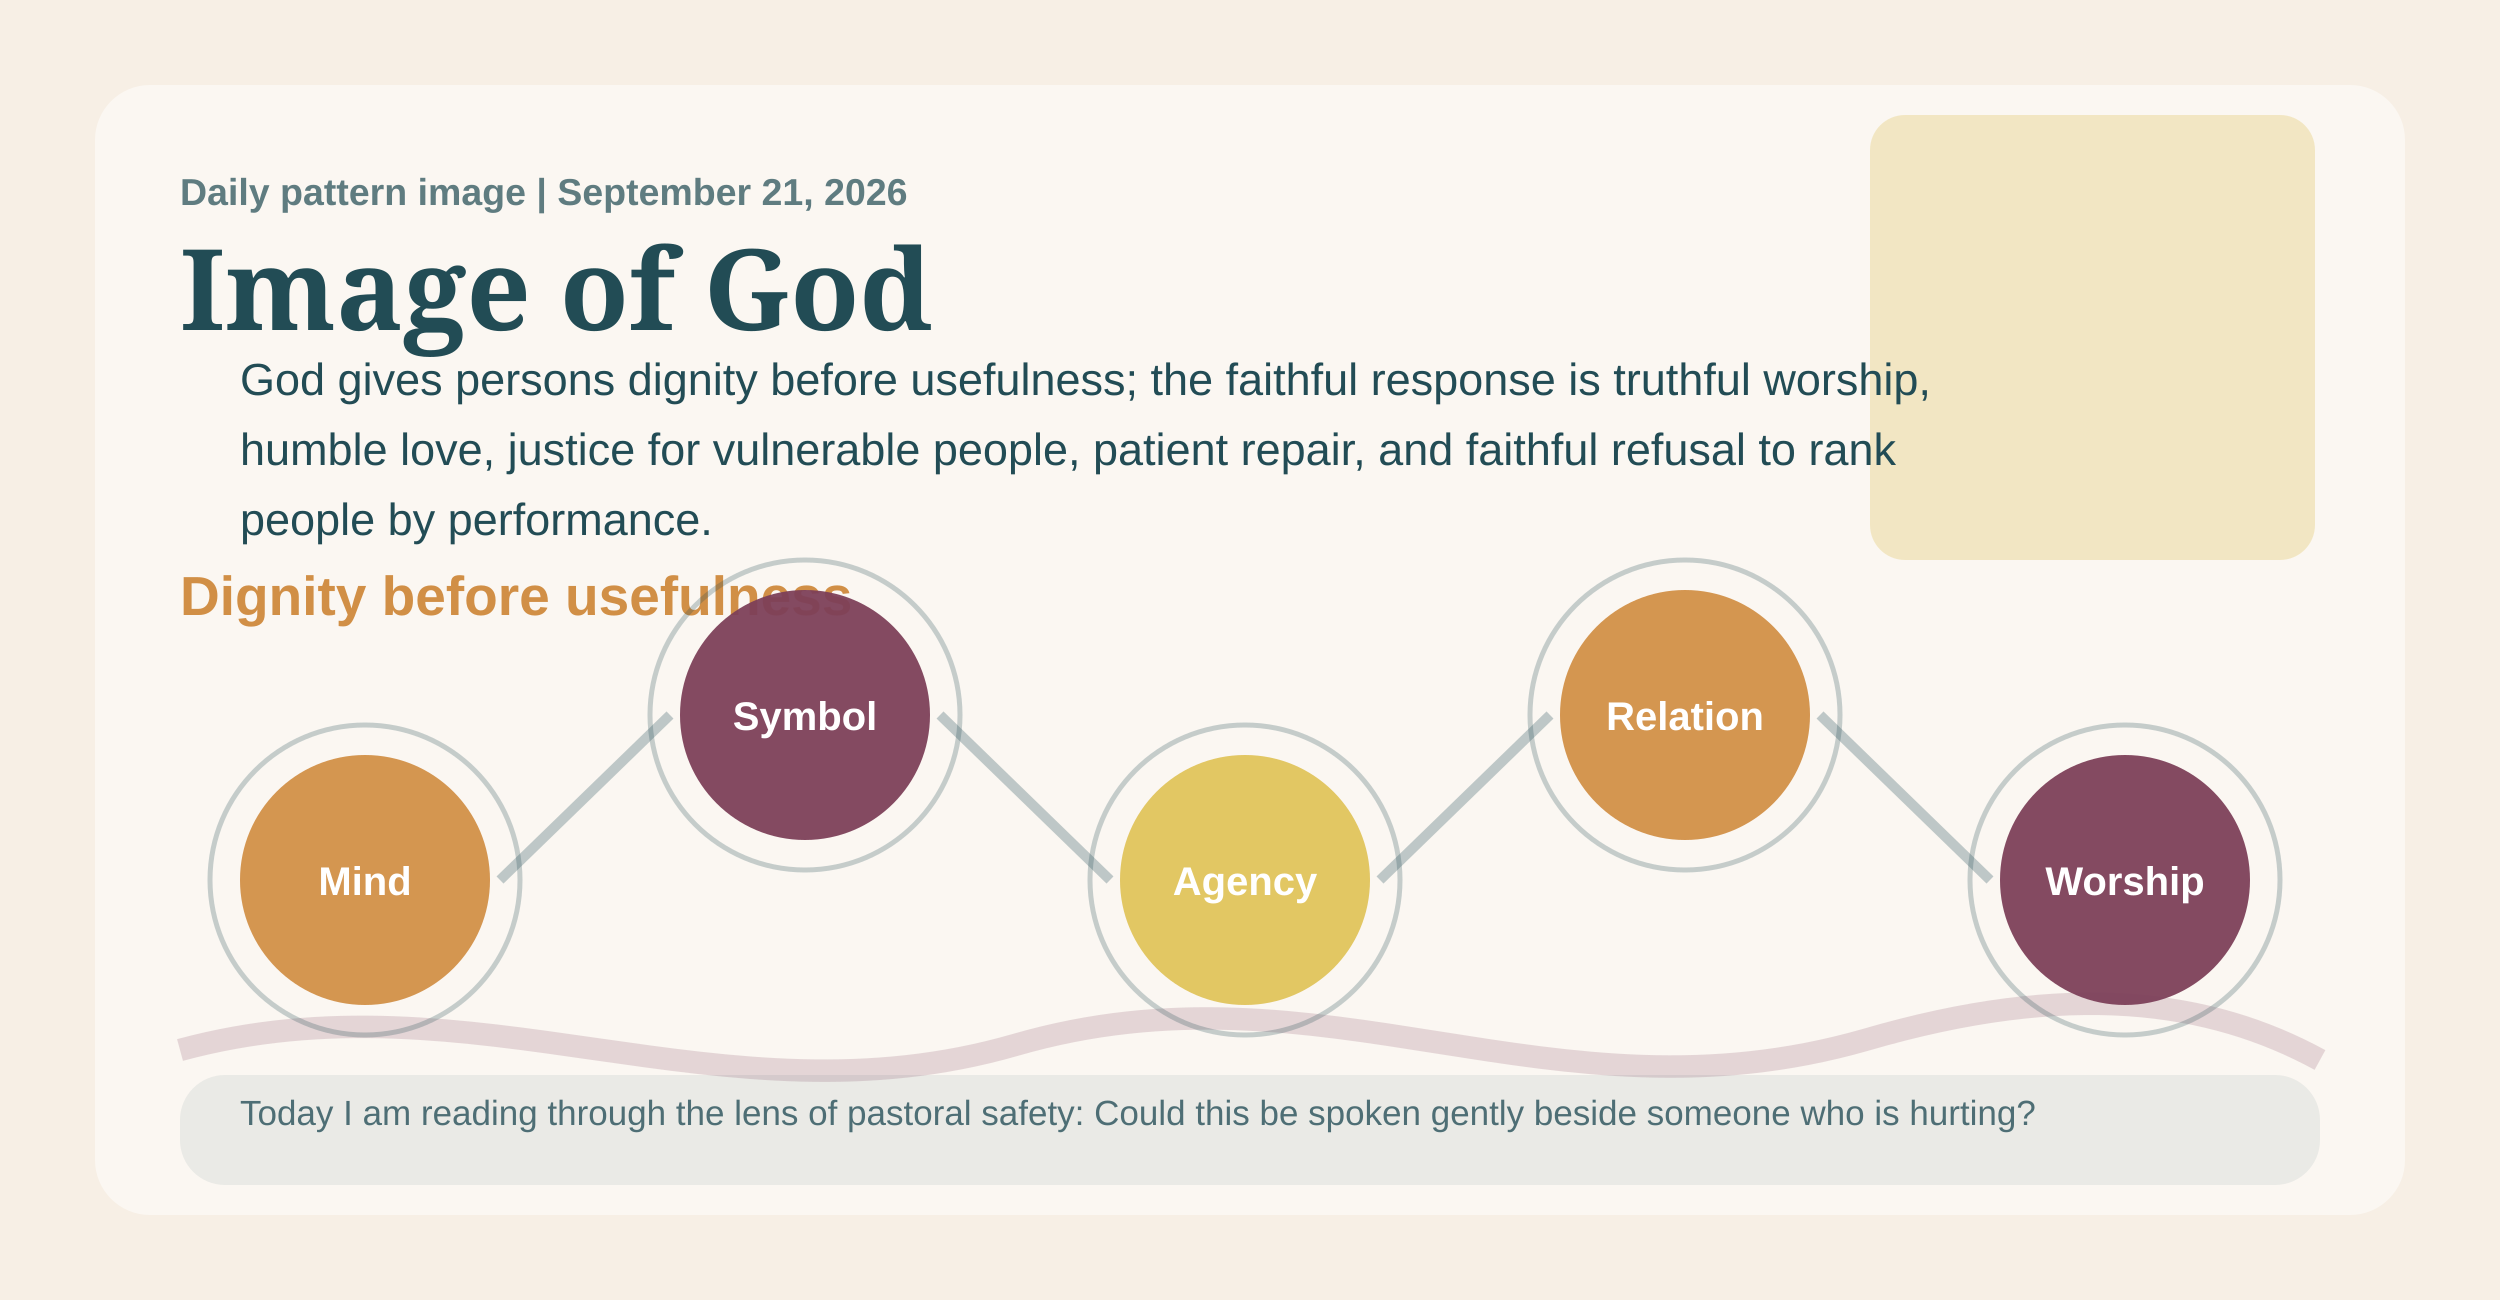
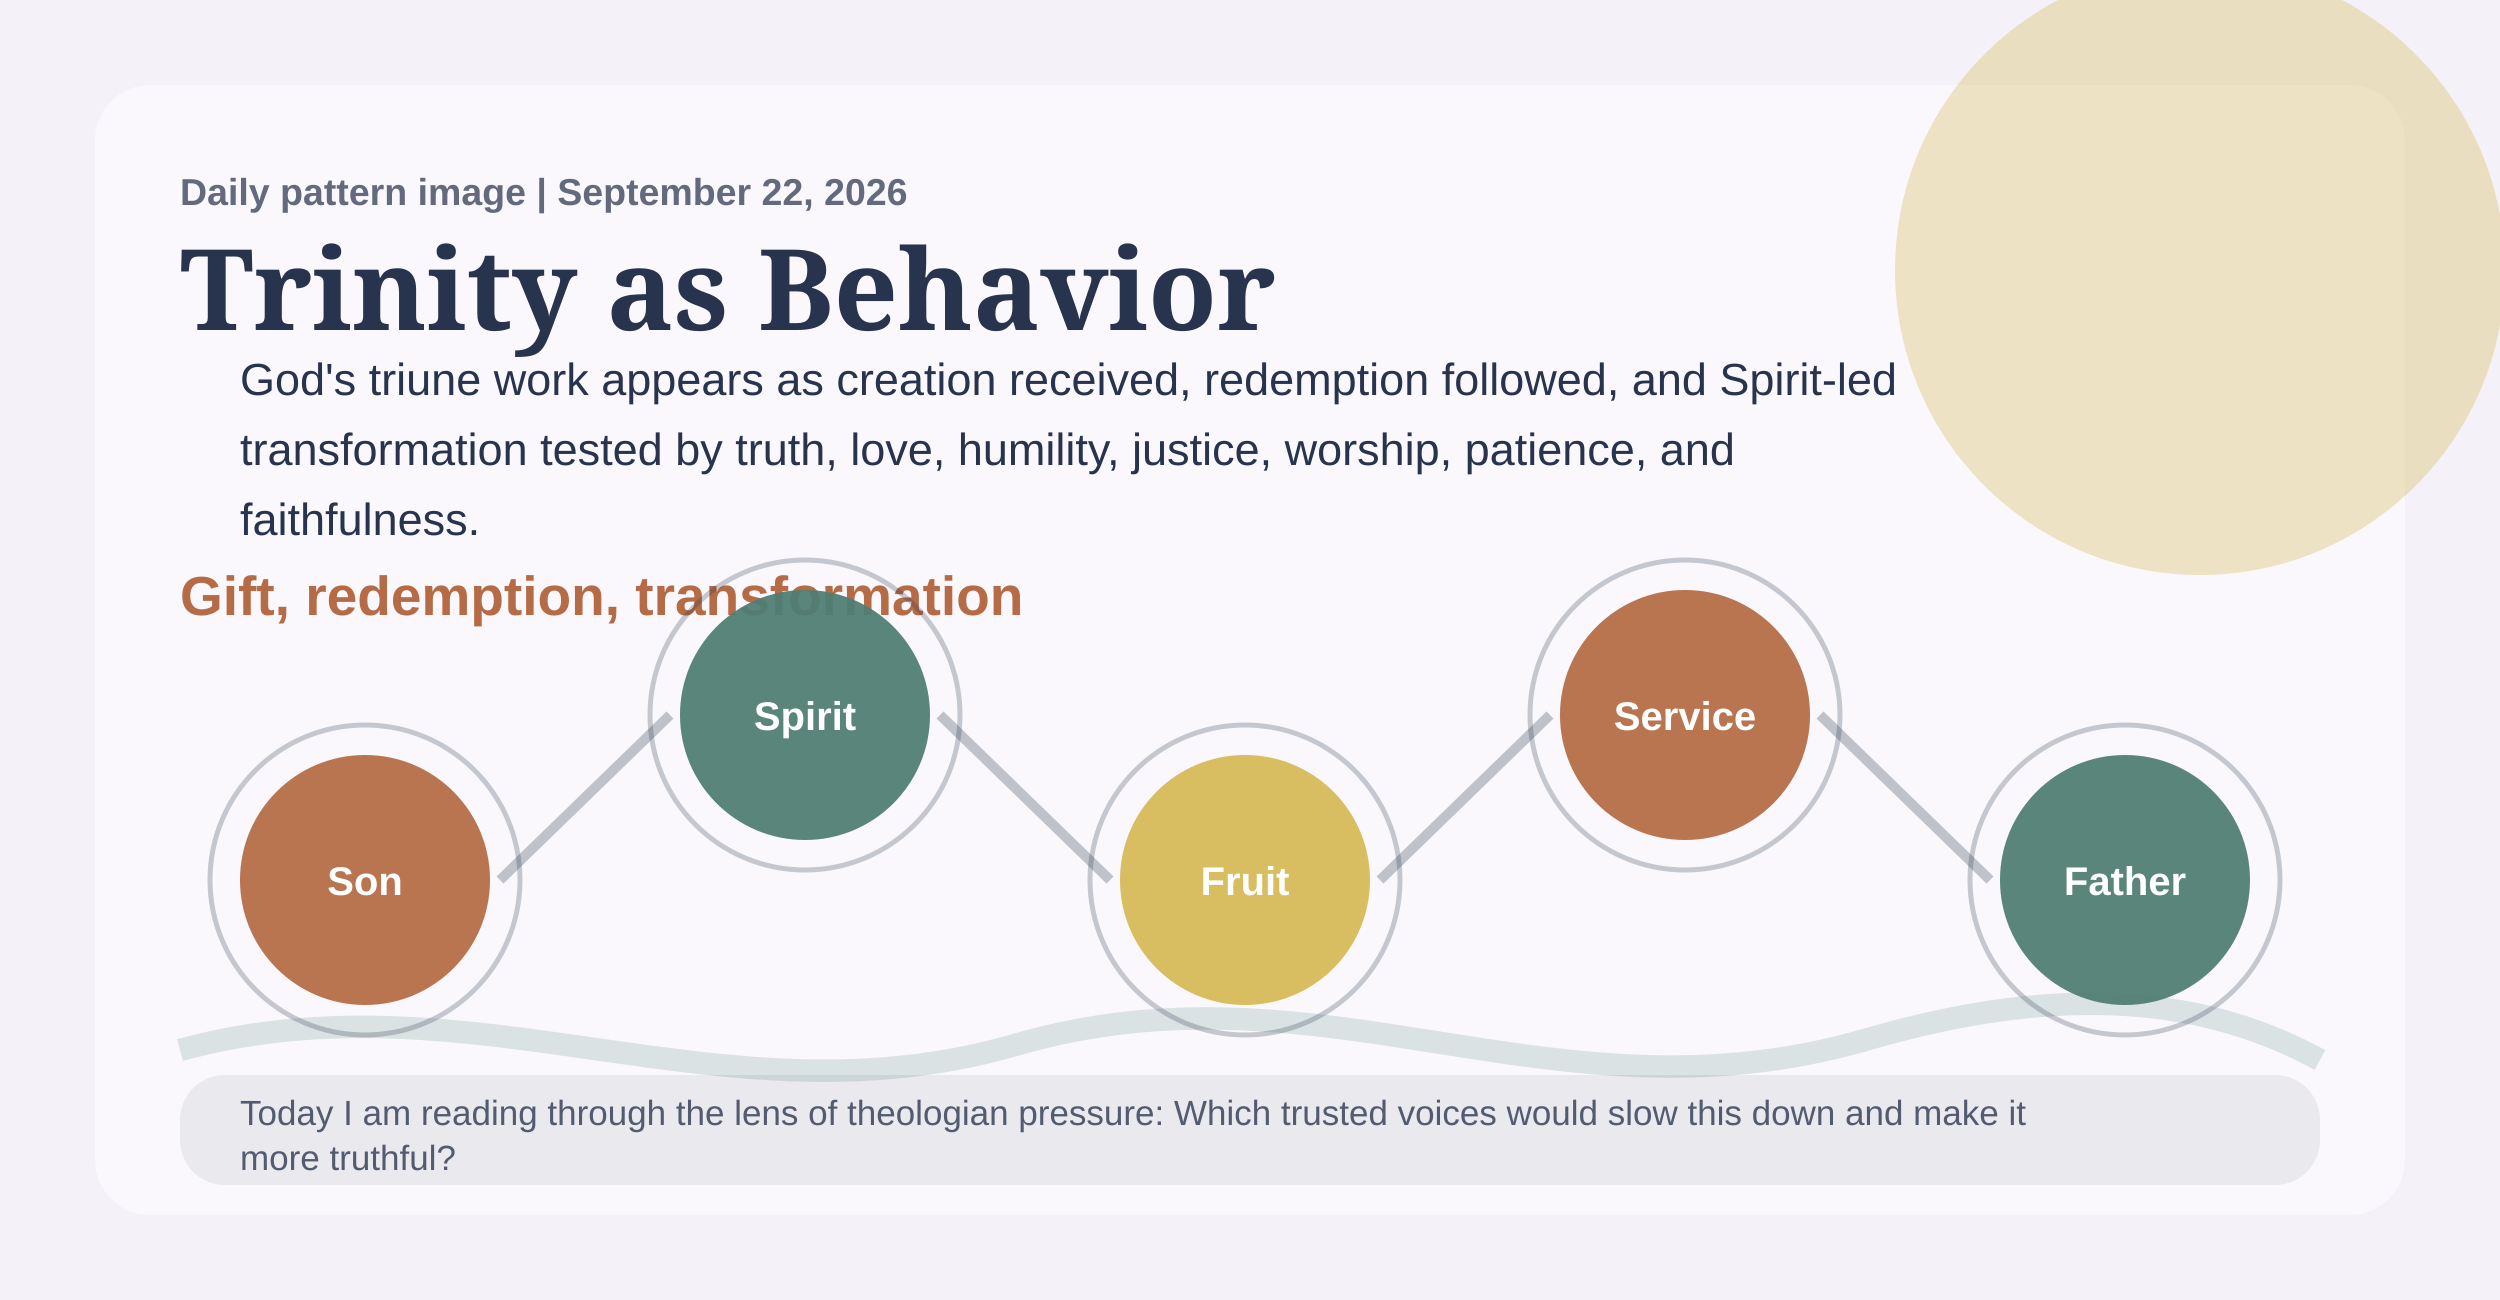
<svg xmlns="http://www.w3.org/2000/svg" width="1000" height="520" viewBox="0 0 1000 520" role="img" aria-labelledby="title desc">
  <style>
-     .eyebrow { font: 700 15px Arial, sans-serif; letter-spacing: 0; fill: #224c55; opacity: 0.72; }
-     .title { font: 700 45px Georgia, serif; letter-spacing: 0; fill: #224c55; }
-     .subtitle { font: 700 22px Arial, sans-serif; letter-spacing: 0; fill: #d18f46; }
-     .body { font: 18px Arial, sans-serif; letter-spacing: 0; fill: #224c55; }
-     .small { font: 14px Arial, sans-serif; letter-spacing: 0; fill: #224c55; opacity: 0.78; }
+     .eyebrow { font: 700 15px Arial, sans-serif; letter-spacing: 0; fill: #28334d; opacity: 0.72; }
+     .title { font: 700 45px Georgia, serif; letter-spacing: 0; fill: #28334d; }
+     .subtitle { font: 700 22px Arial, sans-serif; letter-spacing: 0; fill: #b56b45; }
+     .body { font: 18px Arial, sans-serif; letter-spacing: 0; fill: #28334d; }
+     .small { font: 14px Arial, sans-serif; letter-spacing: 0; fill: #28334d; opacity: 0.78; }
    .node { font: 700 16px Arial, sans-serif; letter-spacing: 0; fill: #ffffff; }
  </style>
-   <rect width="1000" height="520" fill="#f7efe5" />
+   <rect width="1000" height="520" fill="#f4f1f8" />
  <rect x="38" y="34" width="924" height="452" rx="22" fill="#ffffff" opacity="0.50" />
-   <rect x="748" y="46" width="178" height="178" rx="14" fill="#e0c35a" opacity="0.31" />
-   <path d="M72 420 C190 388 288 452 406 418 C530 382 620 452 746 416 C828 392 884 400 928 424" fill="none" stroke="#7c3f58" stroke-width="9" opacity="0.18" />
-   <text x="72" y="82" class="eyebrow">Daily pattern image | September 21, 2026</text>
-   <text x="72" y="132" class="title">Image of God</text>
-   <text x="72" y="246" class="subtitle">Dignity before usefulness</text>
-   <text x="96" y="158" class="body">God gives persons dignity before usefulness; the faithful response is truthful worship,</text>
-   <text x="96" y="186" class="body">humble love, justice for vulnerable people, patient repair, and faithful refusal to rank</text>
-   <text x="96" y="214" class="body">people by performance.</text>
-   <line x1="200" y1="352" x2="268" y2="286" stroke="#224c55" stroke-width="4" opacity="0.28" />
-   <line x1="376" y1="286" x2="444" y2="352" stroke="#224c55" stroke-width="4" opacity="0.28" />
-   <line x1="552" y1="352" x2="620" y2="286" stroke="#224c55" stroke-width="4" opacity="0.28" />
-   <line x1="728" y1="286" x2="796" y2="352" stroke="#224c55" stroke-width="4" opacity="0.28" />
-   <circle cx="146" cy="352" r="50" fill="#d18f46" opacity="0.94" />
-   <circle cx="146" cy="352" r="62" fill="none" stroke="#224c55" stroke-width="2" opacity="0.25" />
-   <text x="146" y="358" text-anchor="middle" class="node">Mind</text>
-   <circle cx="322" cy="286" r="50" fill="#7c3f58" opacity="0.94" />
-   <circle cx="322" cy="286" r="62" fill="none" stroke="#224c55" stroke-width="2" opacity="0.25" />
-   <text x="322" y="292" text-anchor="middle" class="node">Symbol</text>
-   <circle cx="498" cy="352" r="50" fill="#e0c35a" opacity="0.94" />
-   <circle cx="498" cy="352" r="62" fill="none" stroke="#224c55" stroke-width="2" opacity="0.25" />
-   <text x="498" y="358" text-anchor="middle" class="node">Agency</text>
-   <circle cx="674" cy="286" r="50" fill="#d18f46" opacity="0.94" />
-   <circle cx="674" cy="286" r="62" fill="none" stroke="#224c55" stroke-width="2" opacity="0.25" />
-   <text x="674" y="292" text-anchor="middle" class="node">Relation</text>
-   <circle cx="850" cy="352" r="50" fill="#7c3f58" opacity="0.94" />
-   <circle cx="850" cy="352" r="62" fill="none" stroke="#224c55" stroke-width="2" opacity="0.25" />
-   <text x="850" y="358" text-anchor="middle" class="node">Worship</text>
-   <rect x="72" y="430" width="856" height="44" rx="18" fill="#224c55" opacity="0.08" />
-   <text x="96" y="450" class="small">Today I am reading through the lens of pastoral safety: Could this be spoken gently beside someone who is hurting?</text>
+   <circle cx="880" cy="108" r="122" fill="#d7b957" opacity="0.34" />
+   <path d="M72 420 C190 388 288 452 406 418 C530 382 620 452 746 416 C828 392 884 400 928 424" fill="none" stroke="#4f7d73" stroke-width="9" opacity="0.18" />
+   <text x="72" y="82" class="eyebrow">Daily pattern image | September 22, 2026</text>
+   <text x="72" y="132" class="title">Trinity as Behavior</text>
+   <text x="72" y="246" class="subtitle">Gift, redemption, transformation</text>
+   <text x="96" y="158" class="body">God's triune work appears as creation received, redemption followed, and Spirit-led</text>
+   <text x="96" y="186" class="body">transformation tested by truth, love, humility, justice, worship, patience, and</text>
+   <text x="96" y="214" class="body">faithfulness.</text>
+   <line x1="200" y1="352" x2="268" y2="286" stroke="#28334d" stroke-width="4" opacity="0.28" />
+   <line x1="376" y1="286" x2="444" y2="352" stroke="#28334d" stroke-width="4" opacity="0.28" />
+   <line x1="552" y1="352" x2="620" y2="286" stroke="#28334d" stroke-width="4" opacity="0.28" />
+   <line x1="728" y1="286" x2="796" y2="352" stroke="#28334d" stroke-width="4" opacity="0.28" />
+   <circle cx="146" cy="352" r="50" fill="#b56b45" opacity="0.94" />
+   <circle cx="146" cy="352" r="62" fill="none" stroke="#28334d" stroke-width="2" opacity="0.25" />
+   <text x="146" y="358" text-anchor="middle" class="node">Son</text>
+   <circle cx="322" cy="286" r="50" fill="#4f7d73" opacity="0.94" />
+   <circle cx="322" cy="286" r="62" fill="none" stroke="#28334d" stroke-width="2" opacity="0.25" />
+   <text x="322" y="292" text-anchor="middle" class="node">Spirit</text>
+   <circle cx="498" cy="352" r="50" fill="#d7b957" opacity="0.94" />
+   <circle cx="498" cy="352" r="62" fill="none" stroke="#28334d" stroke-width="2" opacity="0.25" />
+   <text x="498" y="358" text-anchor="middle" class="node">Fruit</text>
+   <circle cx="674" cy="286" r="50" fill="#b56b45" opacity="0.94" />
+   <circle cx="674" cy="286" r="62" fill="none" stroke="#28334d" stroke-width="2" opacity="0.25" />
+   <text x="674" y="292" text-anchor="middle" class="node">Service</text>
+   <circle cx="850" cy="352" r="50" fill="#4f7d73" opacity="0.94" />
+   <circle cx="850" cy="352" r="62" fill="none" stroke="#28334d" stroke-width="2" opacity="0.25" />
+   <text x="850" y="358" text-anchor="middle" class="node">Father</text>
+   <rect x="72" y="430" width="856" height="44" rx="18" fill="#28334d" opacity="0.08" />
+   <text x="96" y="450" class="small">Today I am reading through the lens of theologian pressure: Which trusted voices would slow this down and make it</text>
+   <text x="96" y="468" class="small">more truthful?</text>
</svg>
